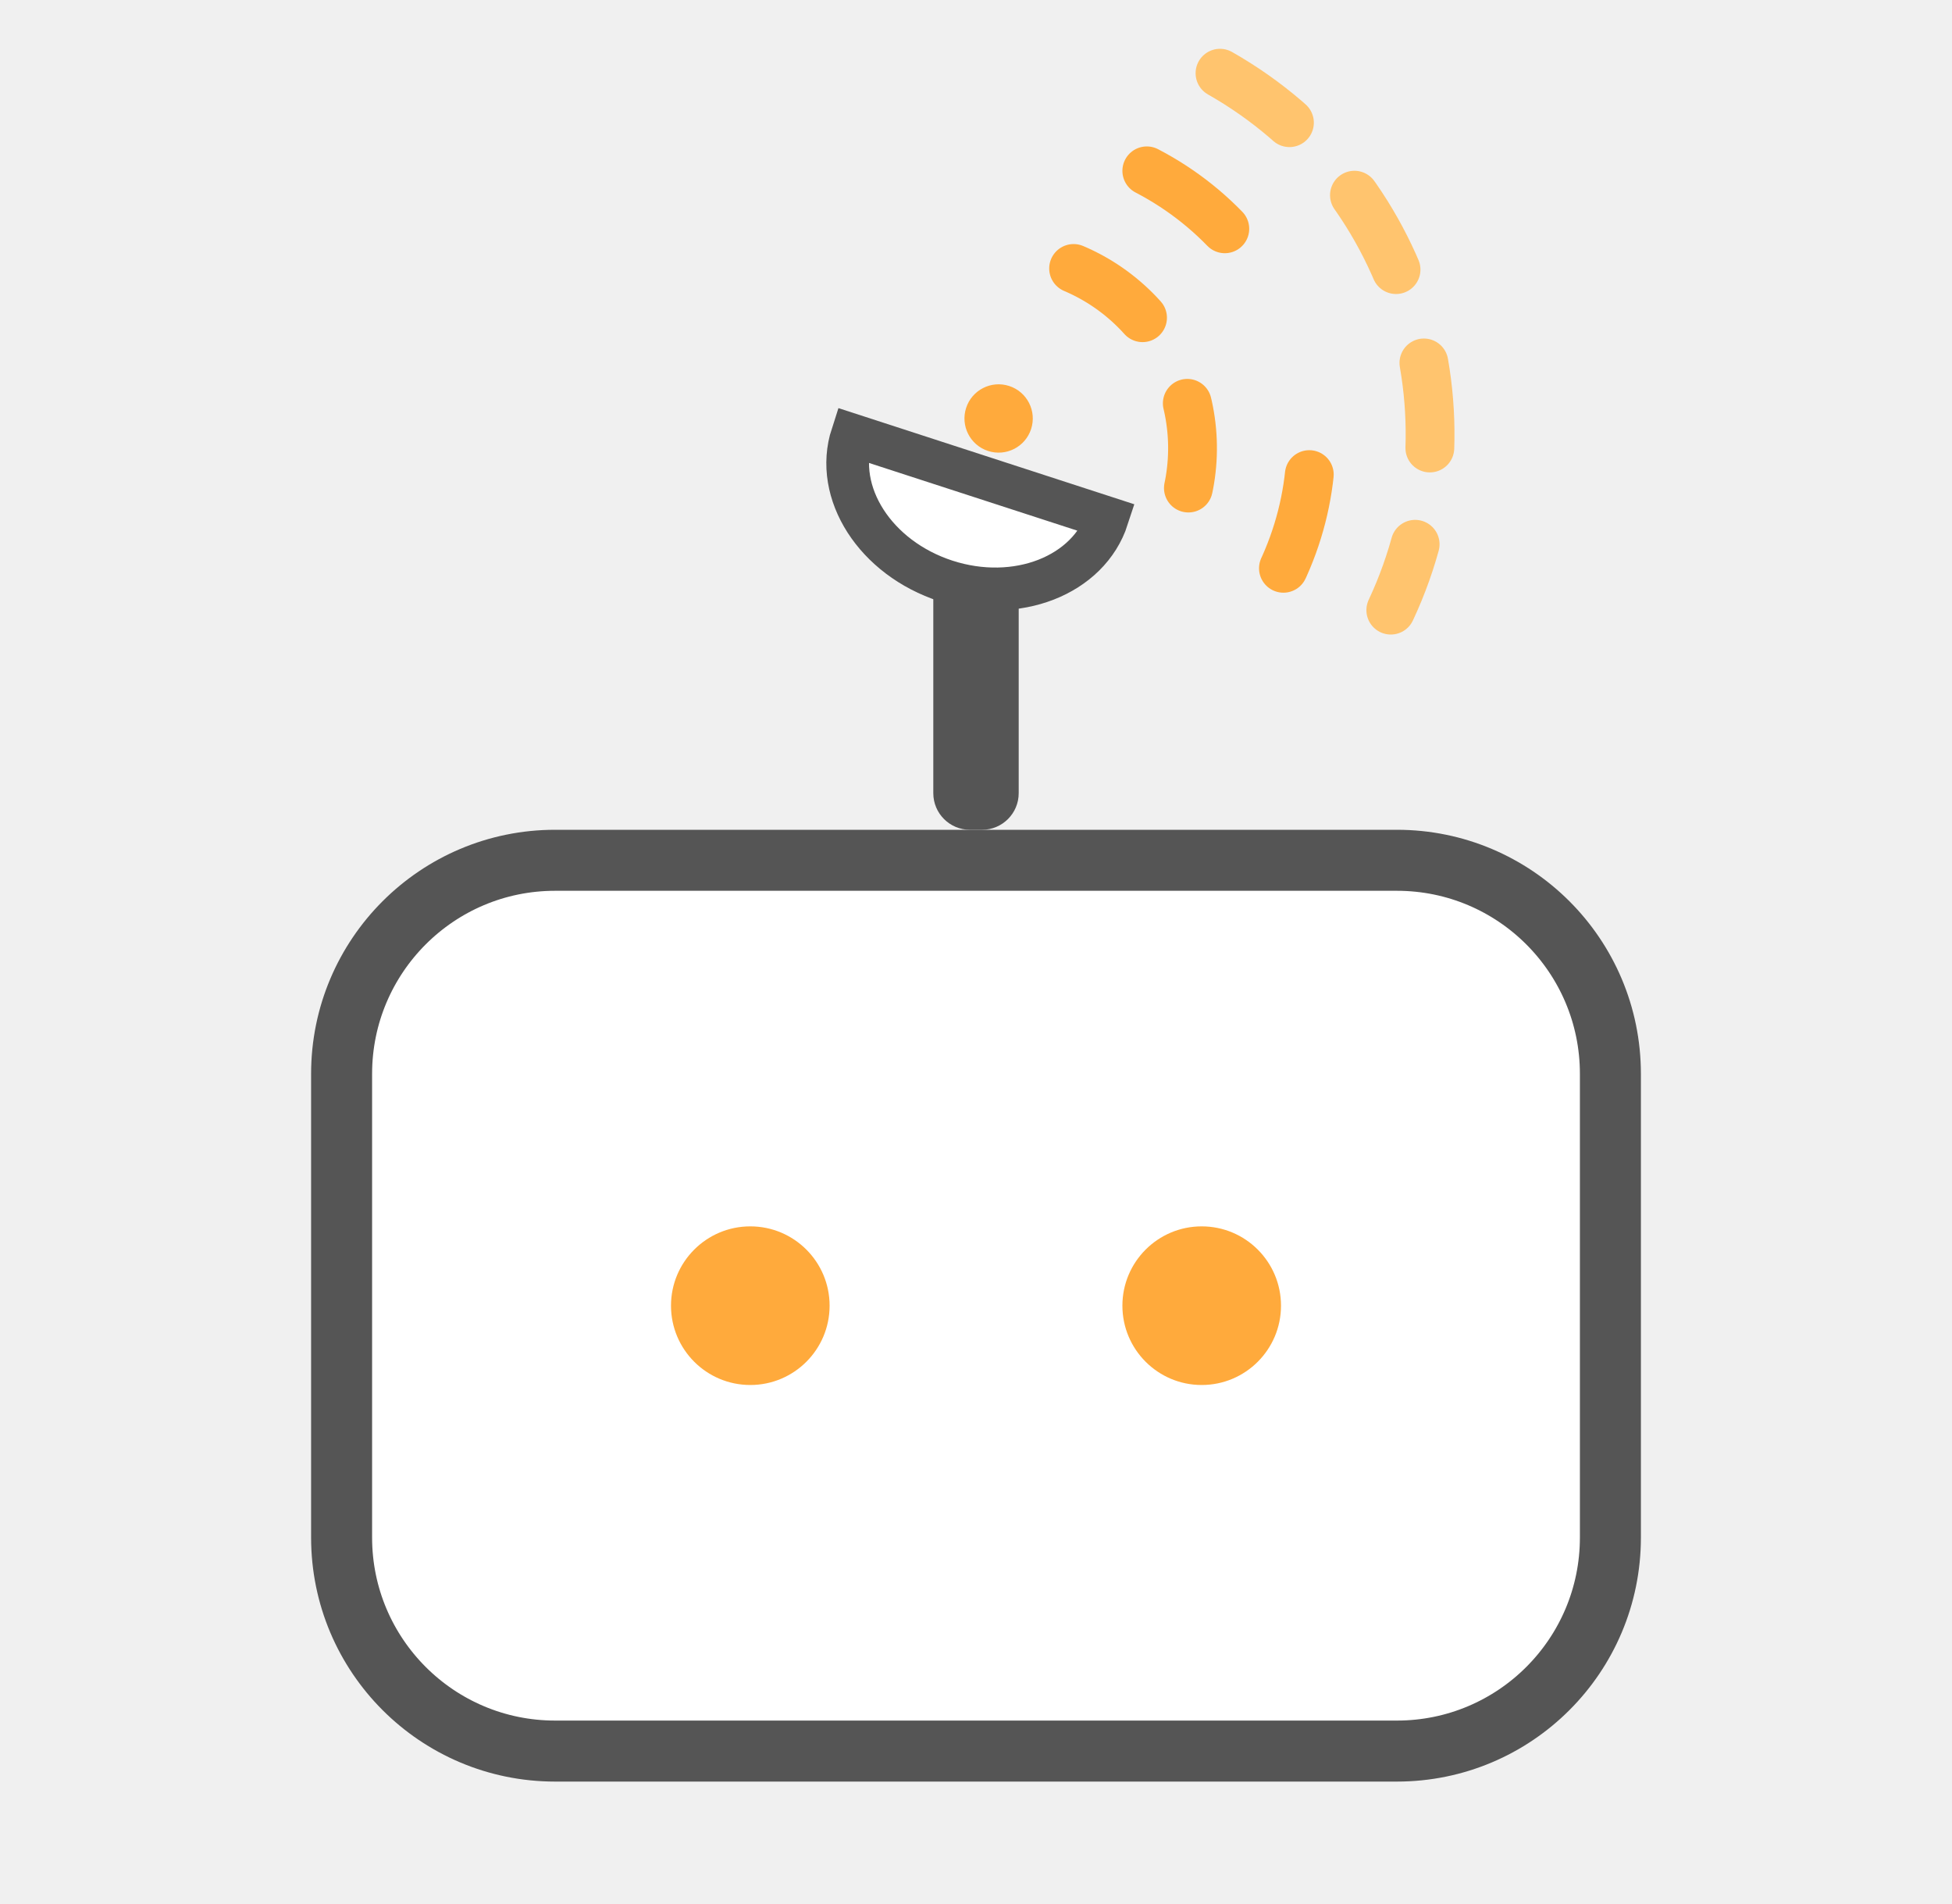
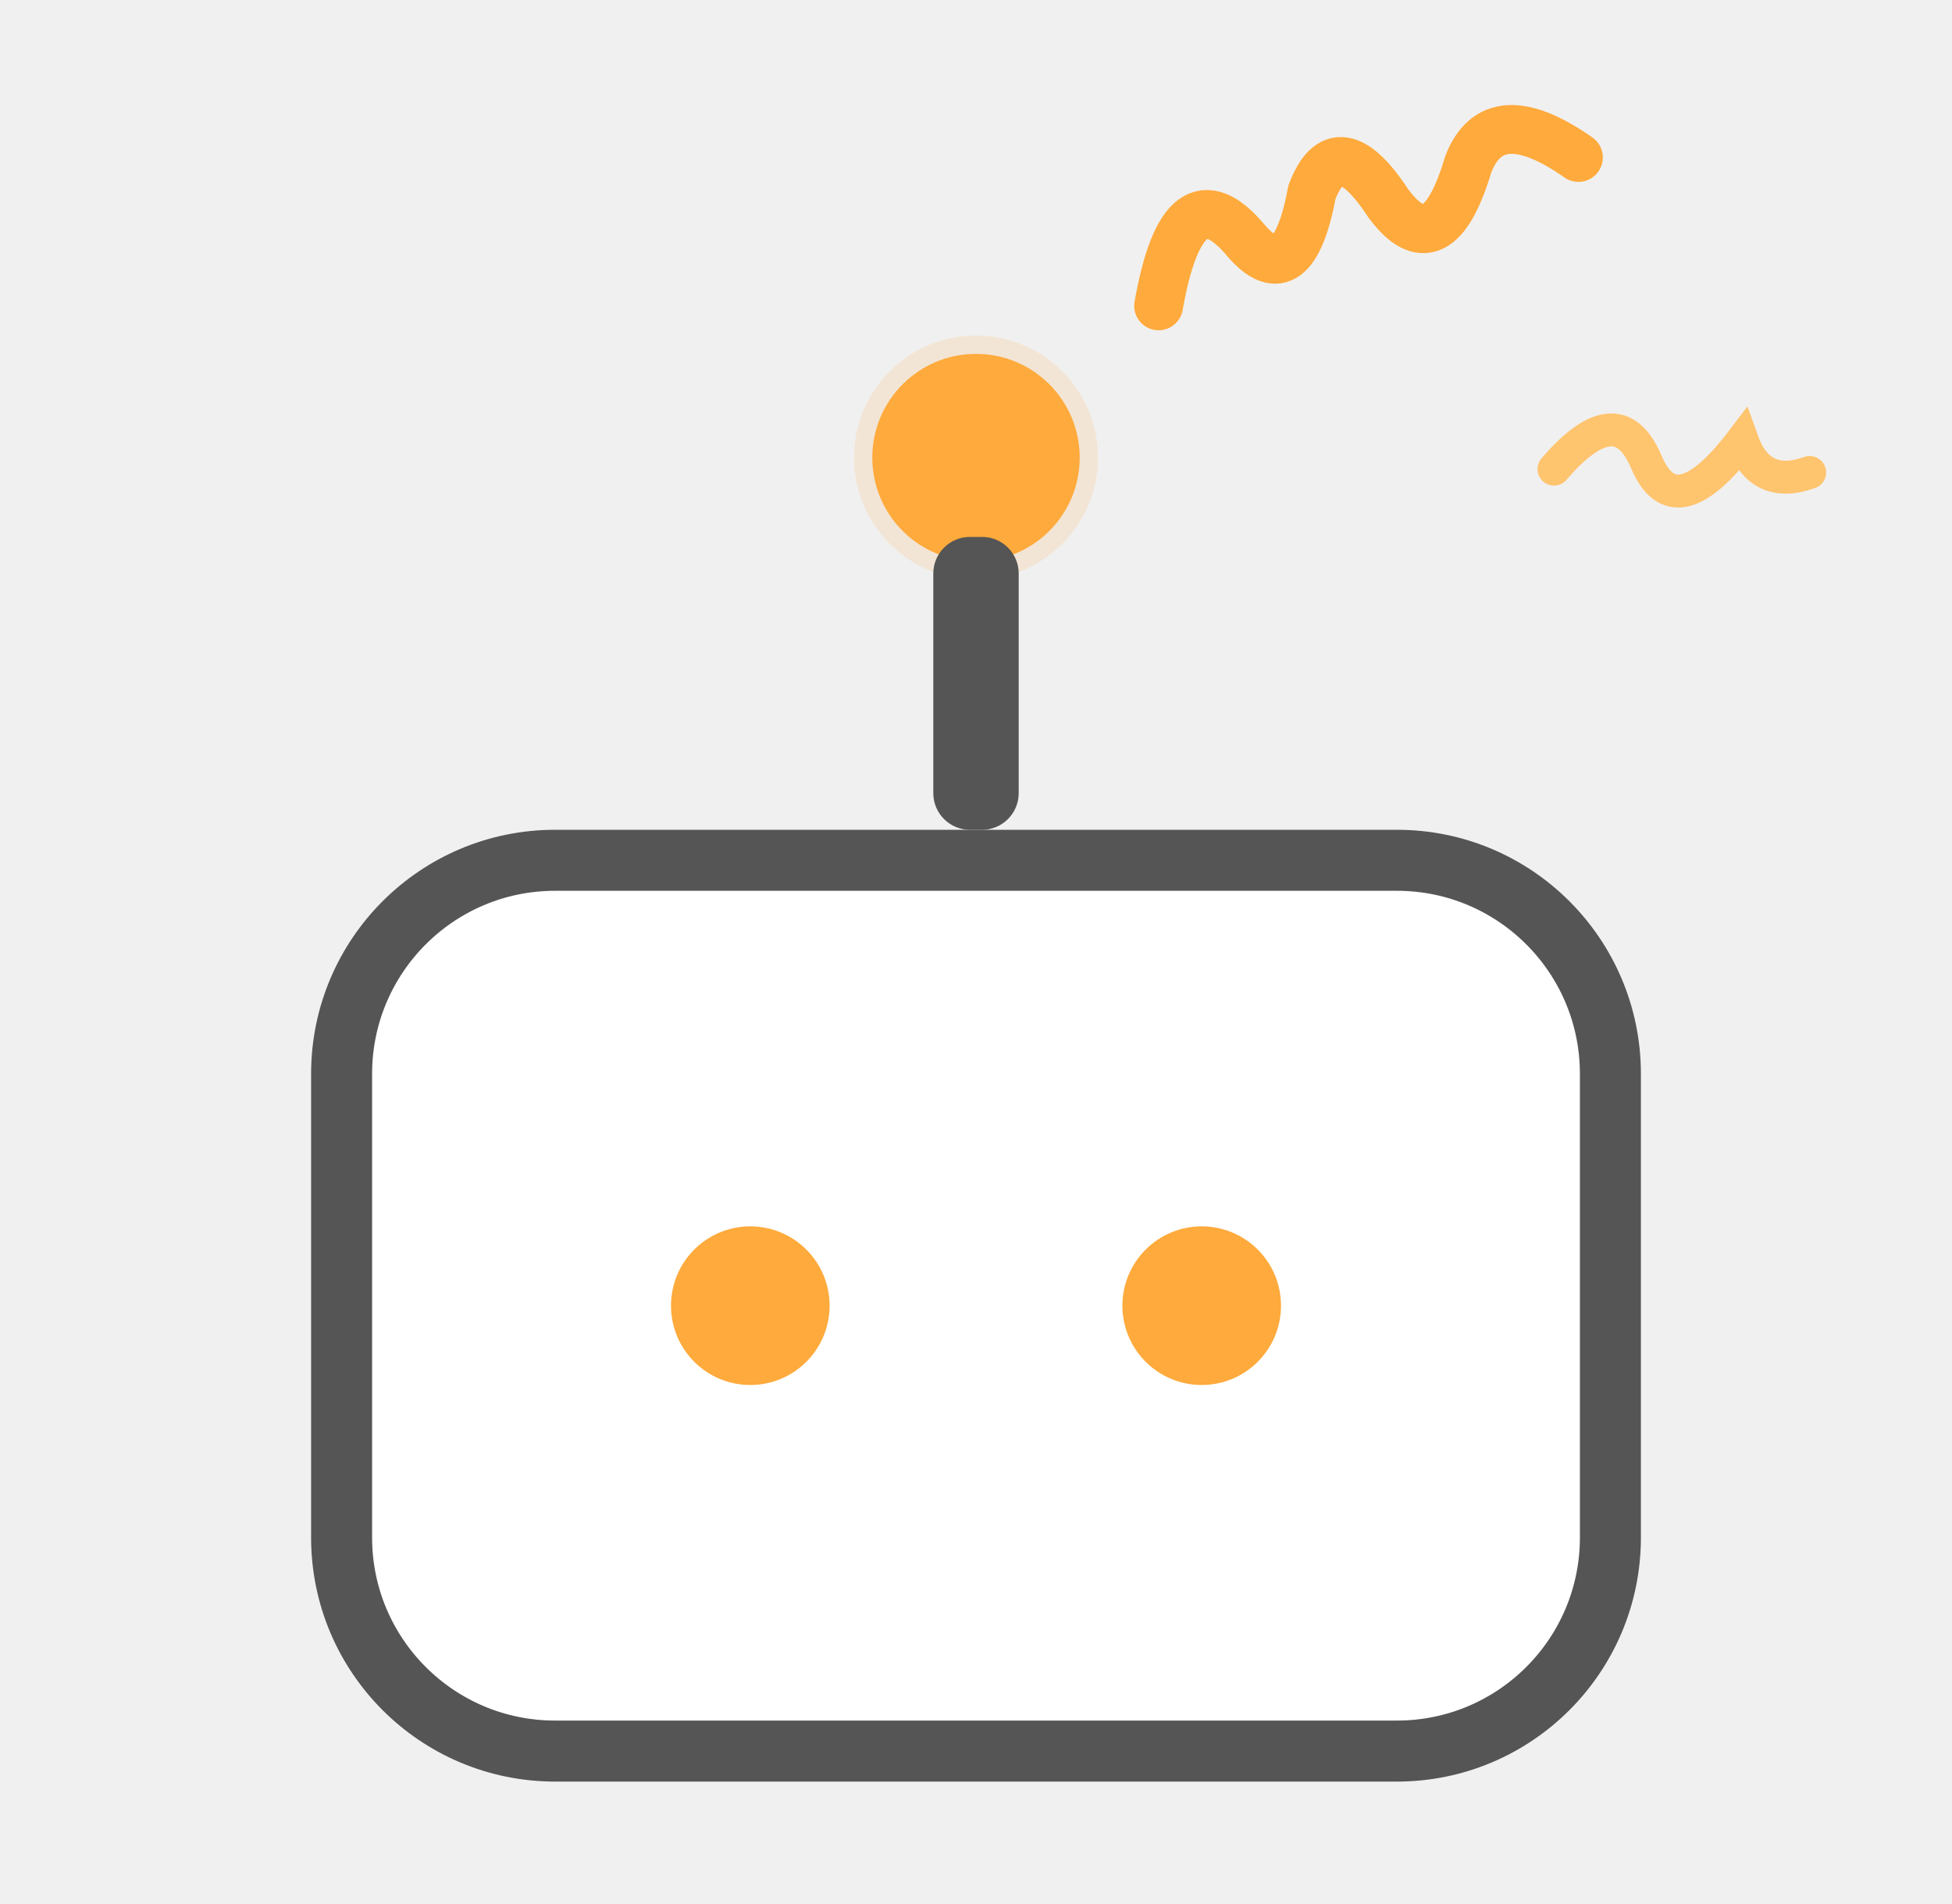
<svg xmlns="http://www.w3.org/2000/svg" viewBox="0 0 160 156">
+   <circle cx="80" cy="37.5" r="10" fill="#ffaa3c" opacity="0.15" />
+   <circle cx="80" cy="37.5" r="8.5" fill="#ffaa3c" />
  <rect x="76.5" y="44" width="7" height="24" rx="3" fill="#555555" />
-   <g transform="translate(80 40) rotate(18)">
-     <path d="M -11 -1 A 11 9 0 0 0 11 -1 Z" fill="#ffffff" stroke="#555555" stroke-width="3.5" />
-     <circle cx="0" cy="-6" r="2.8" fill="#ffaa3c" />
-   </g>
  <rect x="28" y="70.5" width="104" height="73" rx="17.5" fill="#ffffff" stroke="#555555" stroke-width="5" />
  <circle cx="61.5" cy="107" r="6.5" fill="#ffaa3c" />
  <circle cx="98.5" cy="107" r="6.5" fill="#ffaa3c" />
-   <g fill="none" stroke-linecap="round" stroke-dasharray="7 8">
-     <path d="M 88 22 A 16 16 0 0 1 96 44" stroke="#ffaa3c" stroke-width="4" />
-     <path d="M 94 14 A 25 25 0 0 1 105 47" stroke="#ffaa3c" stroke-width="4" stroke-dasharray="8 22 8" />
-     <path d="M 100 6 A 34 34 0 0 1 114 50" stroke="#ffc46e" stroke-width="4" />
+   <g fill="none" stroke-linecap="round">
+     <path d="M -18 4 Q -14 -7 -10 0 Q -7 5 -4 -3 Q -1 -8 2 -1 Q 5 5 9 -3 Q 12 -8 18 -2" transform="translate(112 18) rotate(-10)" stroke="#ffaa3c" stroke-width="4" />
+     <path d="M -17 5 Q -11 -7 -5 1 T 7 -5 Q 11 1 17 -3" transform="translate(138 38) rotate(14) scale(0.6)" stroke="#ffc46e" stroke-width="4.5" />
  </g>
</svg>
